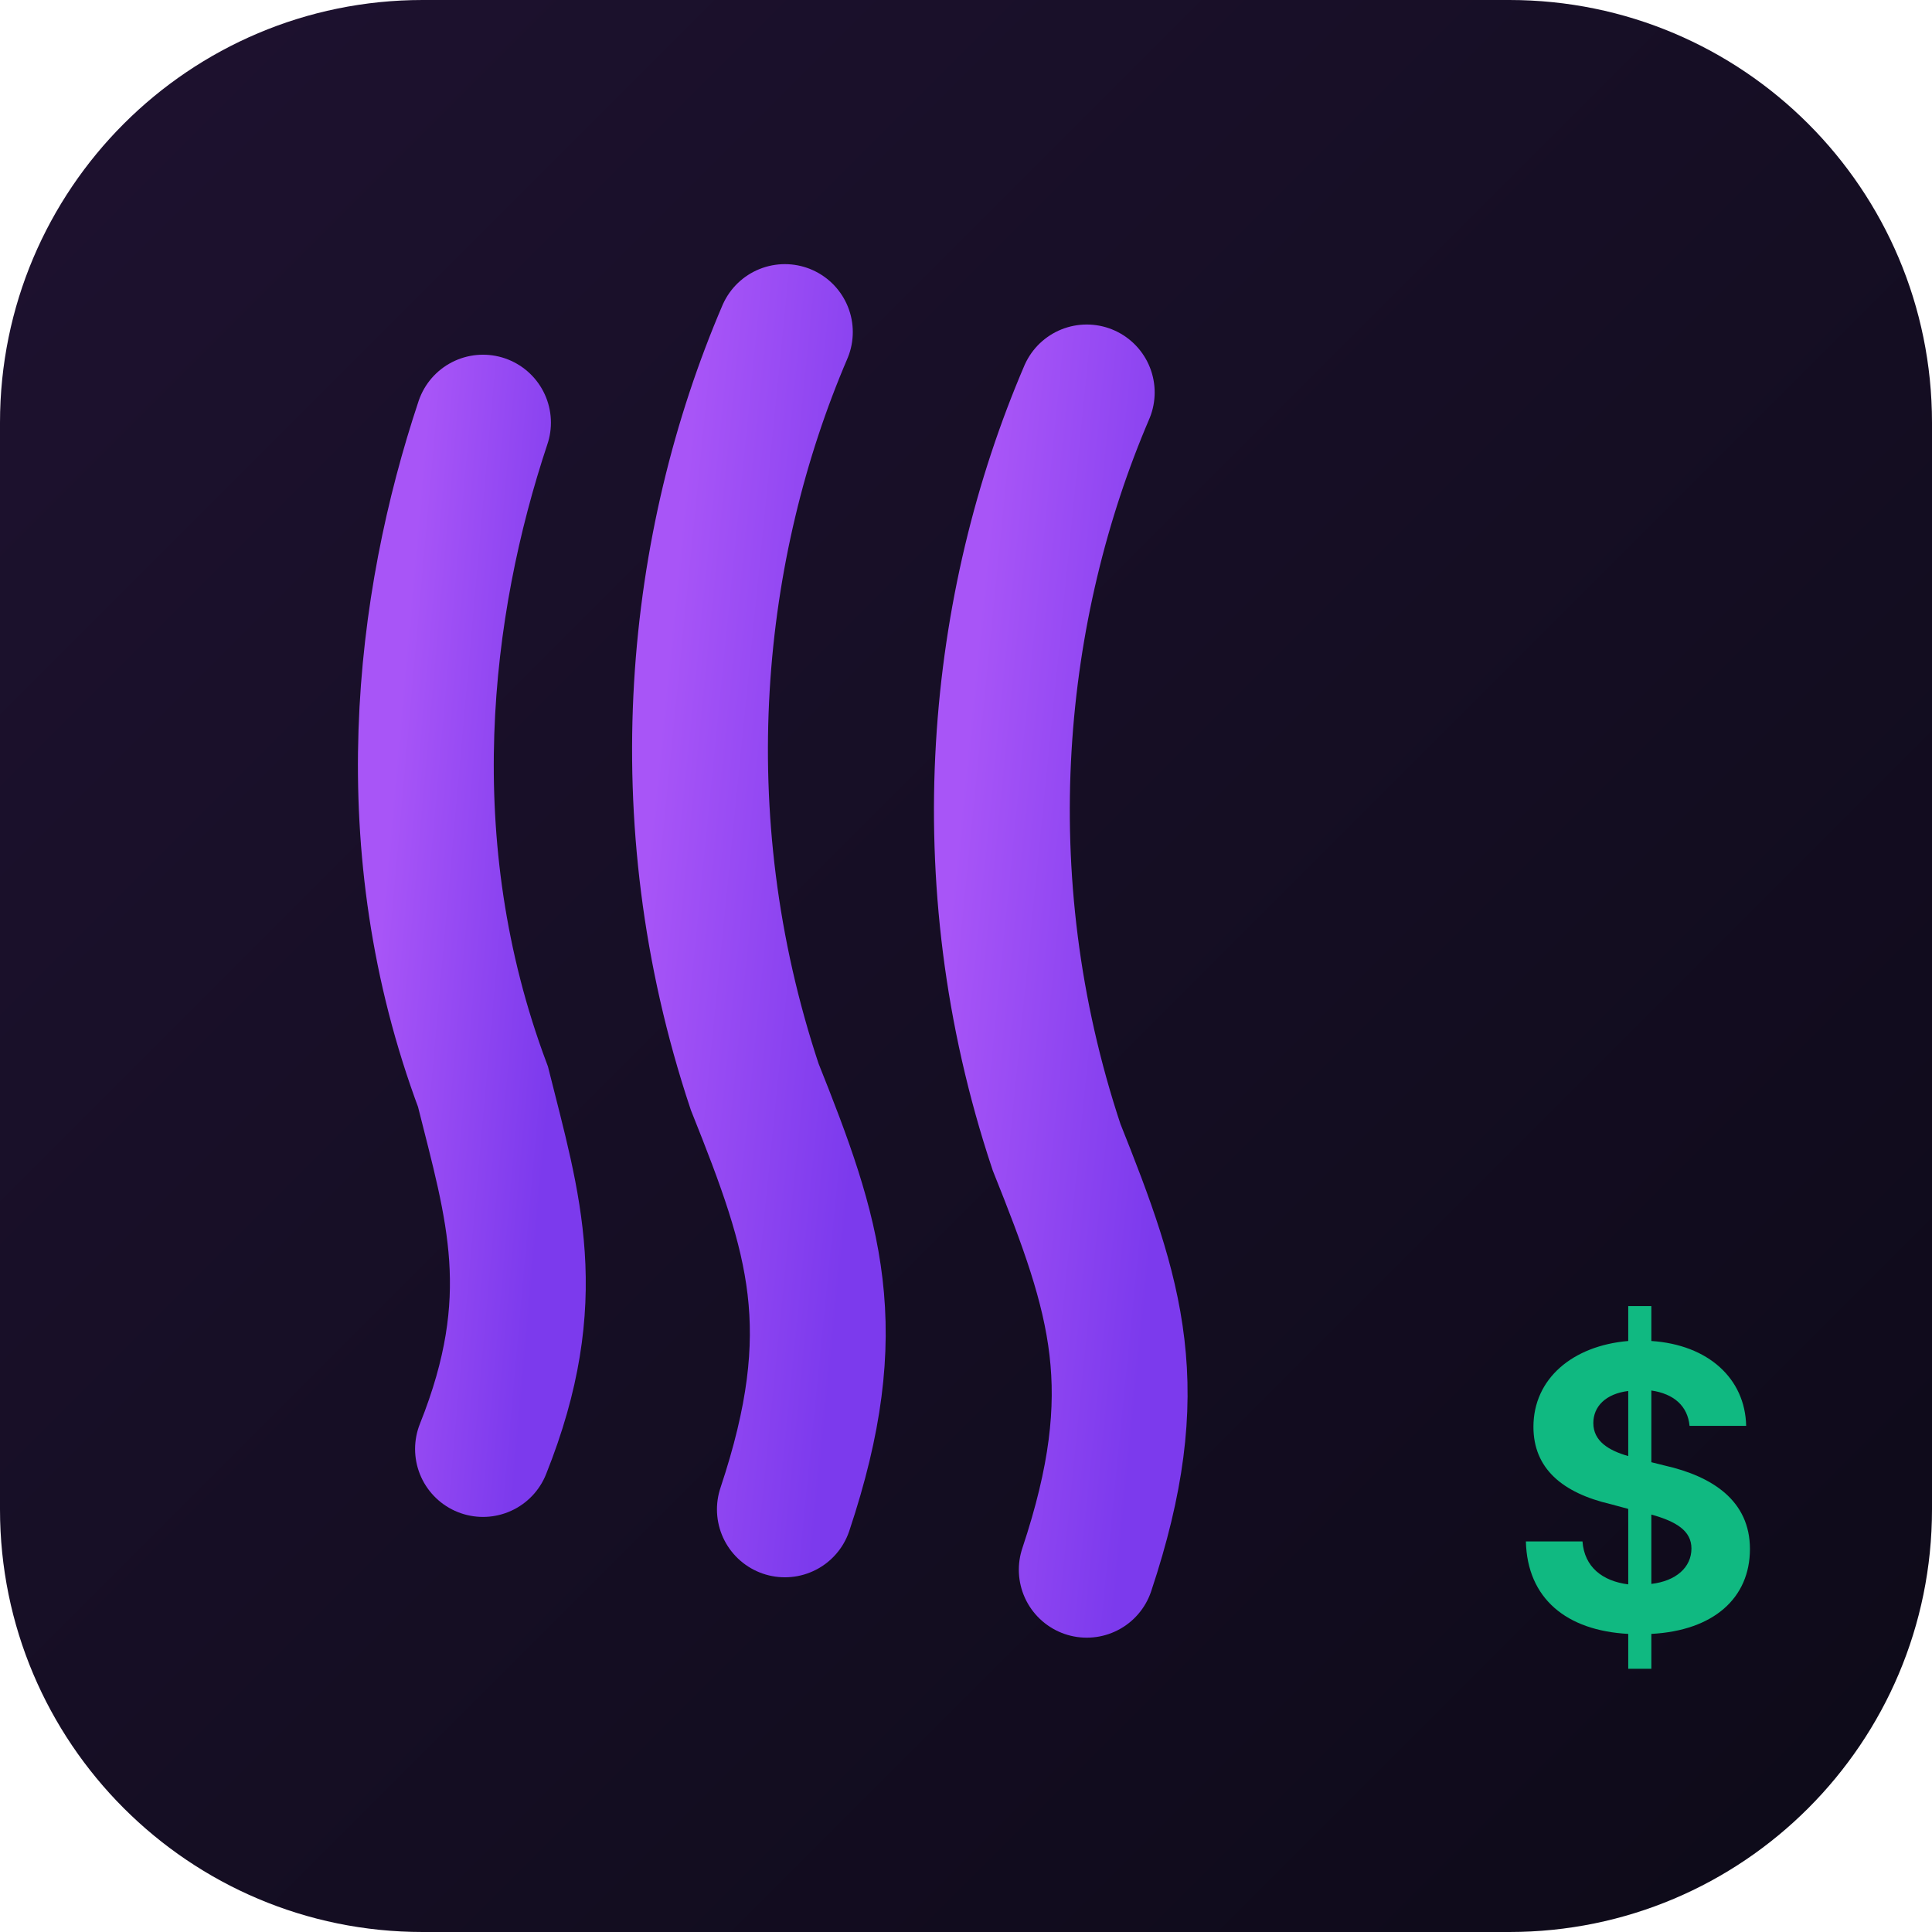
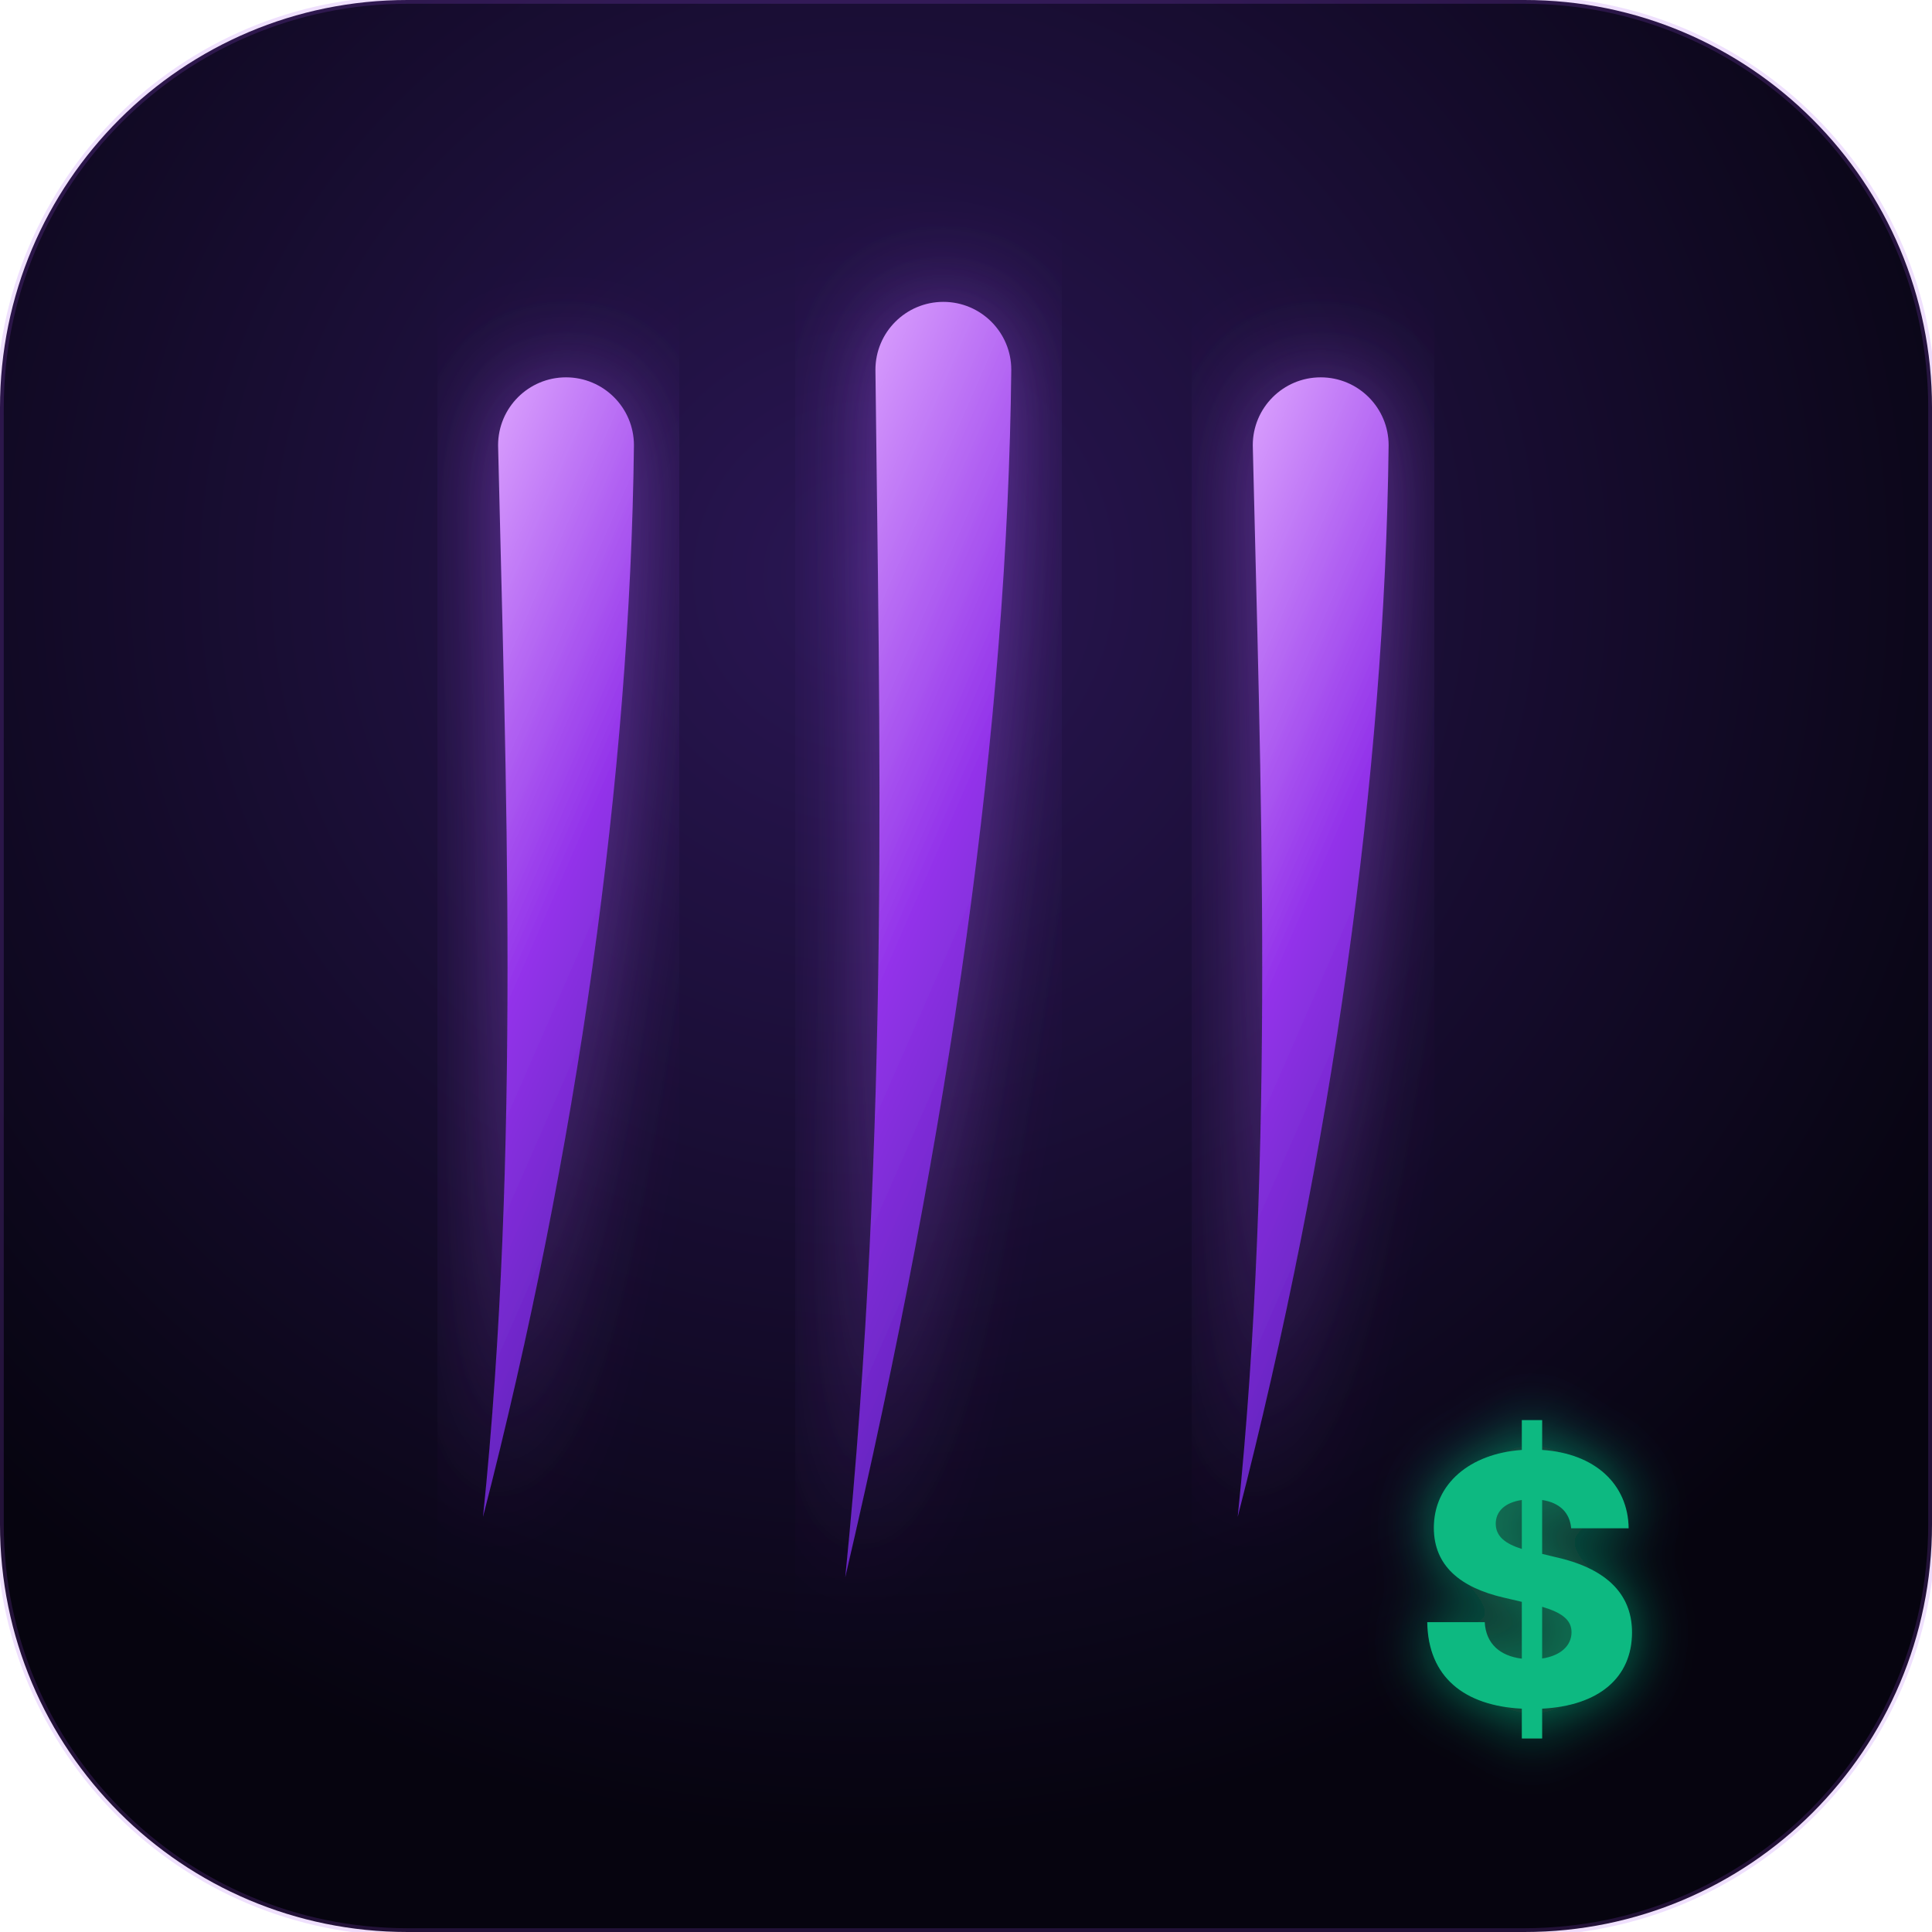
- <svg xmlns="http://www.w3.org/2000/svg" viewBox="0 0 64 64" width="64" height="64">
+ <svg xmlns="http://www.w3.org/2000/svg" viewBox="0 0 512 512" width="512" height="512">
  <defs>
-     <linearGradient id="bg" x1="0%" y1="0%" x2="100%" y2="100%">
-       <stop offset="0%" stop-color="#1e1230" />
-       <stop offset="100%" stop-color="#0d0a18" />
+     <radialGradient id="bgGrad" cx="45%" cy="30%" r="65%">
+       <stop offset="0%" stop-color="#2a1654" />
+       <stop offset="100%" stop-color="#06040f" />
+     </radialGradient>
+     <linearGradient id="clawGrad" x1="0" y1="0" x2="0.3" y2="1">
+       <stop offset="0%" stop-color="#e0aaff" />
+       <stop offset="55%" stop-color="#9333ea" />
+       <stop offset="100%" stop-color="#5b21b6" />
    </linearGradient>
-     <linearGradient id="claw" x1="0%" y1="0%" x2="100%" y2="100%">
-       <stop offset="0%" stop-color="#a855f7" />
-       <stop offset="100%" stop-color="#7c3aed" />
-     </linearGradient>
+     <filter id="clawGlow" x="-30%" y="-20%" width="160%" height="140%">
+       <feGaussianBlur in="SourceAlpha" stdDeviation="14" result="blur" />
+       <feFlood flood-color="#a855f7" flood-opacity="0.55" result="color" />
+       <feComposite in="color" in2="blur" operator="in" result="glow" />
+       <feMerge>
+         <feMergeNode in="glow" />
+         <feMergeNode in="SourceGraphic" />
+       </feMerge>
+     </filter>
+     <filter id="dollarGlow" x="-40%" y="-40%" width="180%" height="180%">
+       <feGaussianBlur in="SourceAlpha" stdDeviation="8" result="blur" />
+       <feFlood flood-color="#10b981" flood-opacity="0.7" result="color" />
+       <feComposite in="color" in2="blur" operator="in" result="glow" />
+       <feMerge>
+         <feMergeNode in="glow" />
+         <feMergeNode in="SourceGraphic" />
+       </feMerge>
+     </filter>
  </defs>
-   <rect width="64" height="64" rx="14" fill="url(#bg)" />
-   <path d="M 16 14 C 14 20 13 28 16 36 C 17 40 18 43 16 48" fill="none" stroke="url(#claw)" stroke-width="4.5" stroke-linecap="round" />
-   <path d="M 26 11 C 23 18 22 27 25 36 C 27 41 28 44 26 50" fill="none" stroke="url(#claw)" stroke-width="4.5" stroke-linecap="round" />
-   <path d="M 36 13 C 33 20 32 29 35 38 C 37 43 38 46 36 52" fill="none" stroke="url(#claw)" stroke-width="4.5" stroke-linecap="round" />
-   <text x="50" y="54" font-family="system-ui, -apple-system, sans-serif" font-size="13" font-weight="700" fill="#10b981">$</text>
+   <rect width="512" height="512" rx="108" fill="url(#bgGrad)" />
+   <rect width="512" height="512" rx="108" fill="none" stroke="rgba(168,85,247,0.18)" stroke-width="2" />
+   <path d="M 132 118 A 18 18 0 0 1 168 118 C 167 205 153 305 128 402 C 138 305 134 205 132 118 Z" fill="url(#clawGrad)" filter="url(#clawGlow)" />
+   <path d="M 232 98 A 18 18 0 0 1 268 98 C 267 192 252 298 224 418 C 236 298 233 192 232 98 Z" fill="url(#clawGrad)" filter="url(#clawGlow)" />
+   <path d="M 332 118 A 18 18 0 0 1 368 118 C 367 205 353 305 328 402 C 338 305 334 205 332 118 Z" fill="url(#clawGrad)" filter="url(#clawGlow)" />
+   <text x="375" y="452" font-family="-apple-system, 'Inter', 'Helvetica Neue', sans-serif" font-size="92" font-weight="800" fill="#10b981" filter="url(#dollarGlow)">$</text>
</svg>
